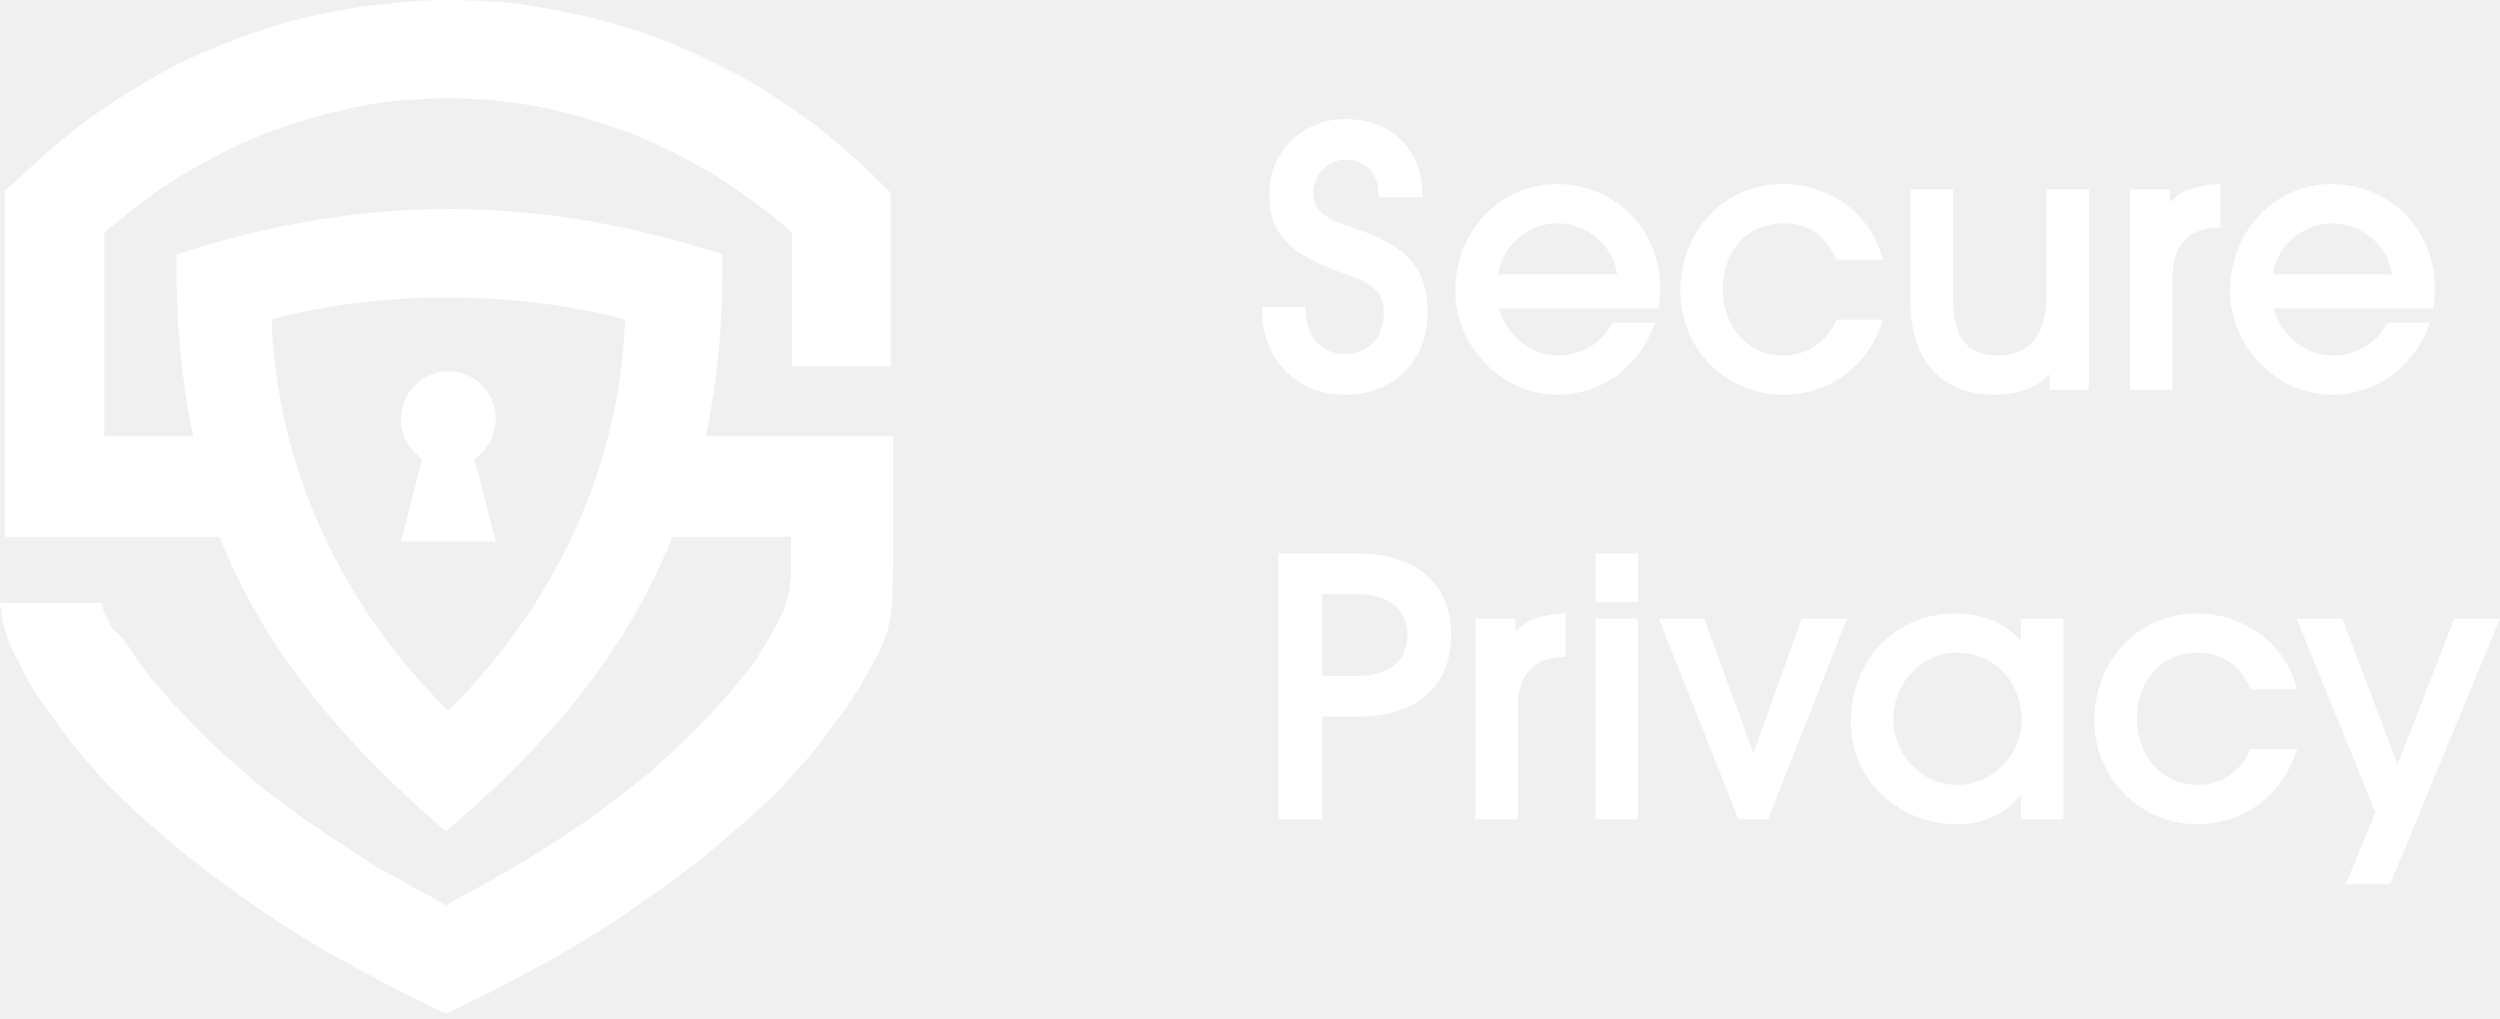
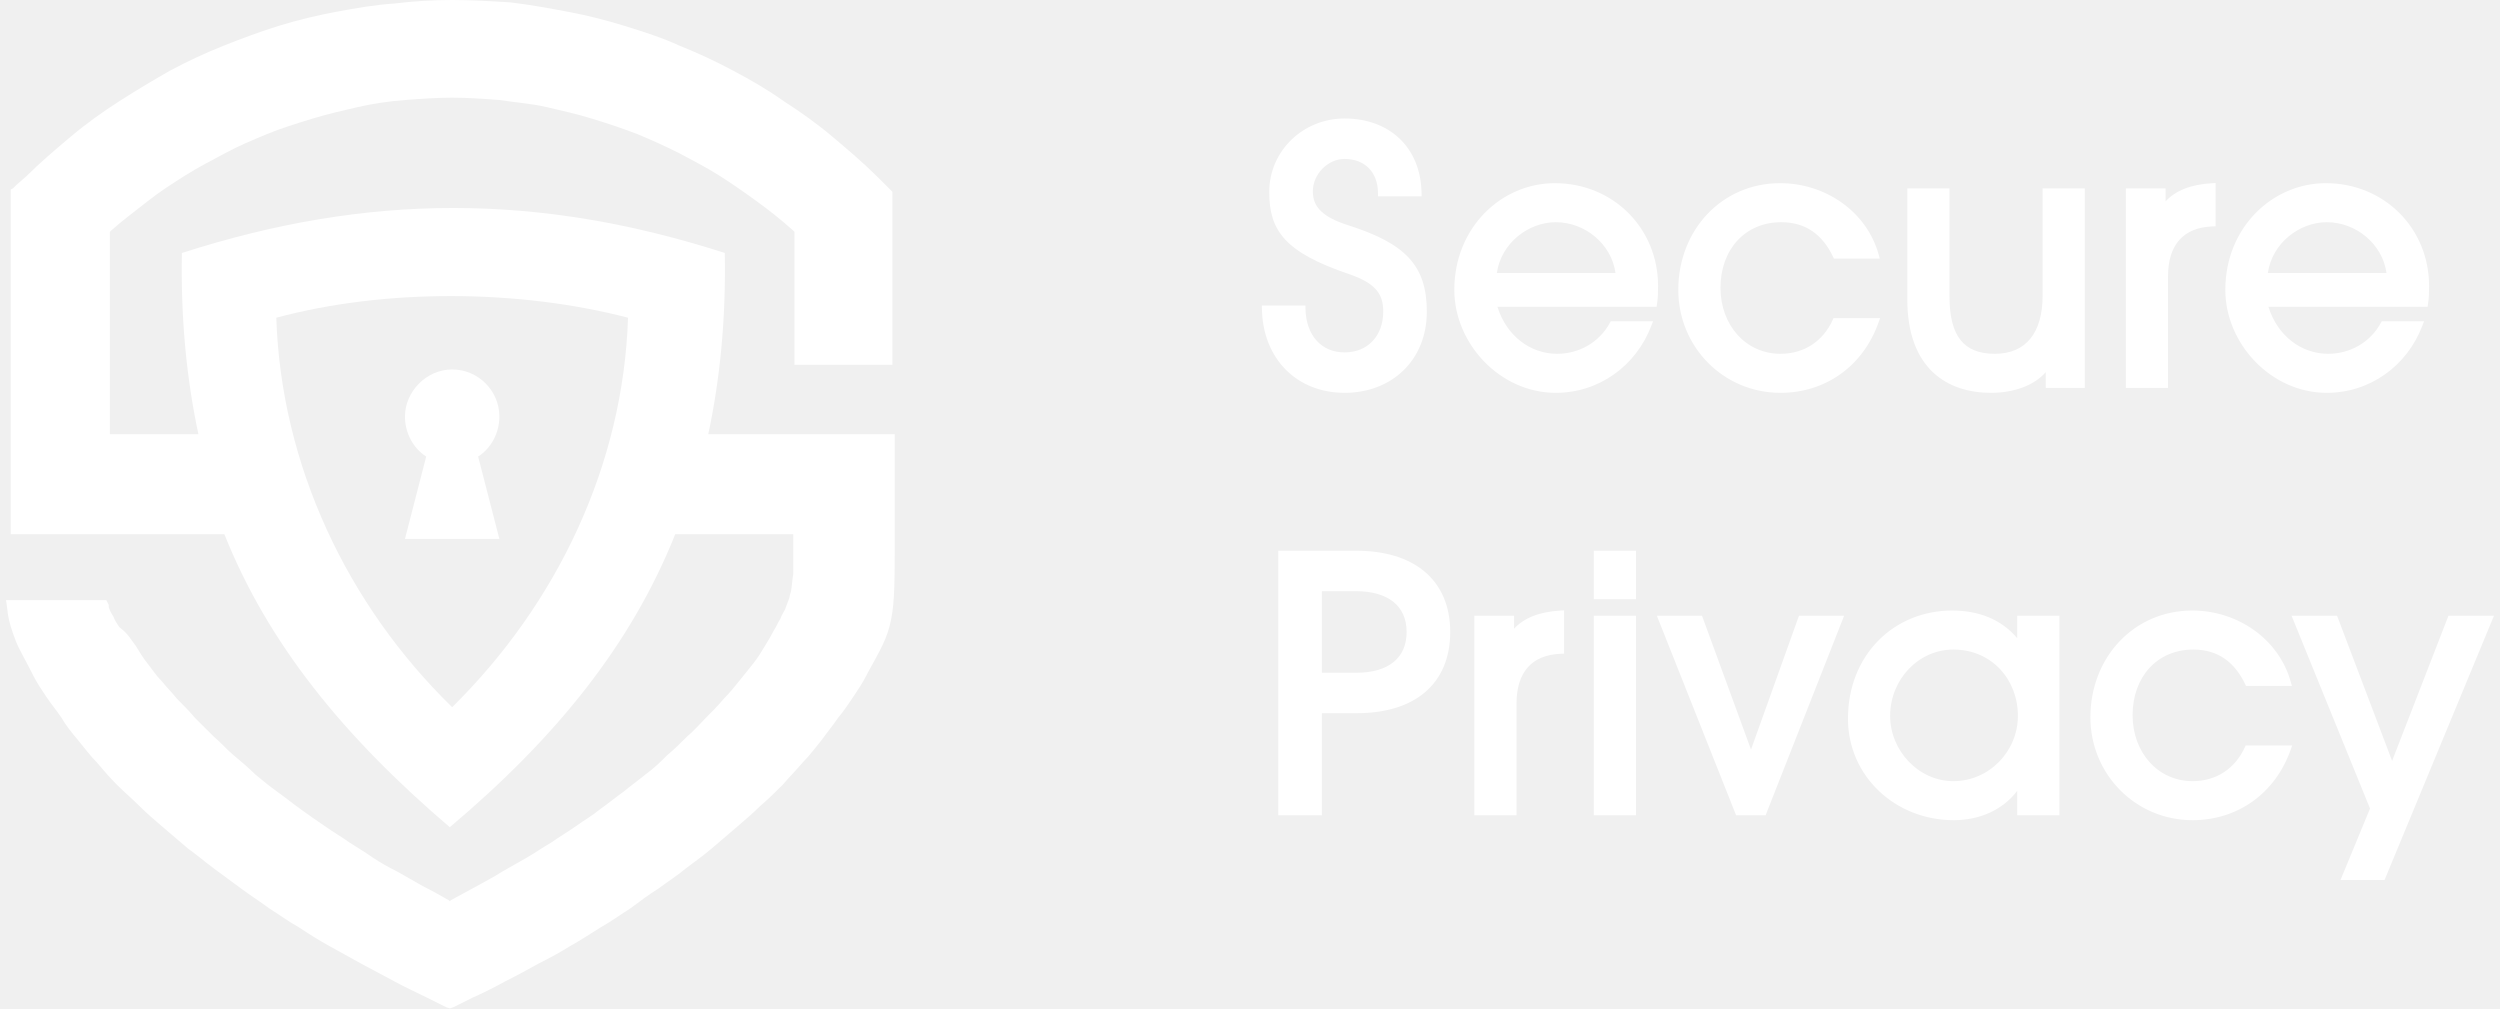
- <svg xmlns="http://www.w3.org/2000/svg" width="189" height="77" viewBox="0 0 189 77" fill="none">
-   <path fill-rule="evenodd" clip-rule="evenodd" d="M101.681 9C98.537 9 95.961 11.457 95.961 14.587C95.961 16.012 96.234 17.171 97.158 18.18C98.071 19.175 99.596 20 102.035 20.826C103.068 21.179 103.708 21.568 104.092 22.018C104.47 22.462 104.62 22.989 104.62 23.671C104.62 24.593 104.324 25.366 103.817 25.907C103.311 26.446 102.581 26.77 101.681 26.77C100.784 26.77 100.055 26.435 99.546 25.861C99.033 25.285 98.728 24.45 98.715 23.429L98.712 23.211H95.4L95.404 23.435C95.431 25.331 96.087 26.935 97.2 28.066C98.314 29.198 99.874 29.842 101.681 29.842C103.472 29.842 105.037 29.226 106.155 28.139C107.273 27.052 107.932 25.506 107.932 23.671C107.932 21.934 107.53 20.625 106.558 19.579C105.595 18.544 104.095 17.792 101.961 17.112C101.016 16.81 100.343 16.471 99.908 16.057C99.482 15.652 99.273 15.166 99.273 14.534C99.273 13.219 100.425 12.073 101.681 12.073C102.442 12.073 103.073 12.321 103.513 12.761C103.953 13.201 104.222 13.852 104.222 14.693V14.915H107.537L107.533 14.69C107.506 12.925 106.889 11.497 105.844 10.512C104.8 9.527 103.348 9 101.681 9ZM167.851 17.192V13.902L167.617 13.915C165.926 14.007 164.793 14.498 164.052 15.295V14.313H161.033V29.47H164.238V20.988C164.238 19.787 164.535 18.864 165.093 18.233C165.647 17.605 166.486 17.237 167.637 17.199L167.851 17.192ZM117.652 13.914C113.621 13.914 110.02 17.258 110.02 22.024C110.02 26.069 113.458 29.842 117.732 29.842C120.989 29.842 123.831 27.816 125.004 24.705L125.117 24.406H121.903L121.84 24.522C121.031 26.014 119.487 26.876 117.838 26.876C115.778 26.876 113.982 25.504 113.297 23.308H125.385L125.414 23.121C125.497 22.599 125.497 22.16 125.497 21.711V21.711V21.706C125.497 17.36 122.104 13.914 117.652 13.914ZM134.774 13.914C130.337 13.914 127.035 17.478 127.035 22.024C127.035 26.341 130.452 29.842 134.8 29.842C138.162 29.842 141.06 27.87 142.26 24.462L142.364 24.167H138.828L138.769 24.297C138.033 25.92 136.597 26.876 134.8 26.876C132.155 26.876 130.24 24.687 130.24 21.865C130.24 20.412 130.709 19.166 131.514 18.286C132.317 17.407 133.465 16.88 134.853 16.88C135.809 16.88 136.594 17.128 137.237 17.574C137.882 18.022 138.398 18.679 138.797 19.517L138.857 19.642H142.342L142.265 19.363C141.359 16.068 138.208 13.914 134.774 13.914ZM176.222 13.914C172.191 13.914 168.59 17.258 168.59 22.024C168.59 26.069 172.028 29.842 176.302 29.842C179.558 29.842 182.401 27.816 183.574 24.705L183.687 24.406H180.473L180.41 24.522C179.601 26.014 178.057 26.876 176.408 26.876C174.348 26.876 172.551 25.504 171.867 23.308H183.954L183.984 23.121C184.066 22.599 184.066 22.16 184.066 21.711V21.706C184.066 17.36 180.674 13.914 176.222 13.914ZM147.637 14.313H144.432V22.741C144.432 25.374 145.189 27.159 146.384 28.285C147.576 29.407 149.171 29.842 150.789 29.842C152.505 29.842 154.062 29.293 154.95 28.27V29.47H157.916V14.313H154.711V22.476C154.711 23.867 154.392 24.966 153.79 25.714C153.195 26.453 152.3 26.876 151.081 26.876C149.864 26.876 149.022 26.52 148.475 25.831C147.92 25.131 147.637 24.049 147.637 22.529V14.313ZM122.265 20.74H113.251C113.571 18.47 115.651 16.88 117.732 16.88C119.914 16.88 121.947 18.492 122.265 20.74ZM180.835 20.74H171.821C172.141 18.47 174.22 16.88 176.302 16.88C178.484 16.88 180.517 18.492 180.835 20.74ZM102.582 41.836H96.65V61.934H99.961V54.178H102.608C104.767 54.178 106.544 53.646 107.785 52.595C109.031 51.541 109.709 49.987 109.709 48.007C109.709 46.026 109.017 44.473 107.761 43.419C106.51 42.369 104.727 41.836 102.582 41.836ZM123.824 41.836H120.618V45.519H123.824V41.836ZM99.961 51.106V44.908H102.555C103.773 44.908 104.734 45.194 105.386 45.713C106.03 46.227 106.398 46.99 106.398 48.007C106.398 49.013 106.042 49.776 105.407 50.292C104.765 50.814 103.812 51.106 102.582 51.106H99.961ZM118.357 49.656V46.366L118.124 46.378C116.433 46.471 115.299 46.962 114.559 47.759V46.776H111.54V61.934H114.745V53.452C114.745 52.251 115.042 51.328 115.599 50.697C116.154 50.069 116.993 49.701 118.143 49.663L118.357 49.656ZM147.849 46.378C143.393 46.378 139.925 49.775 139.925 54.594C139.925 58.977 143.541 62.306 147.955 62.306C149.896 62.306 151.657 61.554 152.78 60.076V61.934H155.986V46.776H152.78V48.48C151.586 47.053 149.852 46.378 147.849 46.378ZM166.08 46.378C161.643 46.378 158.341 49.942 158.341 54.488C158.341 58.804 161.758 62.306 166.106 62.306C169.467 62.306 172.366 60.334 173.566 56.926L173.67 56.631H170.133L170.075 56.761C169.339 58.384 167.903 59.34 166.106 59.34C163.461 59.34 161.546 57.151 161.546 54.329C161.546 52.876 162.015 51.63 162.82 50.75C163.623 49.871 164.771 49.344 166.159 49.344C167.115 49.344 167.9 49.592 168.543 50.038C169.188 50.486 169.704 51.143 170.103 51.98L170.163 52.106H173.648L173.571 51.826C172.665 48.532 169.514 46.378 166.08 46.378ZM123.824 46.776H120.618V61.934H123.824V46.776ZM128.838 46.776H125.408L131.428 61.934H133.668L139.632 46.776H136.203L132.559 56.94L128.838 46.776ZM177.081 46.776H173.624L179.584 61.42L177.34 66.848H180.688L188.999 46.776H185.541L181.26 57.801L177.081 46.776ZM143.13 54.382C143.13 51.599 145.298 49.344 147.929 49.344C150.848 49.344 152.834 51.623 152.834 54.382C152.834 57.054 150.67 59.34 147.929 59.34C145.297 59.34 143.13 57.031 143.13 54.382Z" fill="white" />
-   <path fill-rule="evenodd" clip-rule="evenodd" d="M33.891 28.067C35.864 28.067 37.477 29.676 37.477 31.642C37.477 32.894 36.85 34.056 35.864 34.681L37.477 40.938H33.891H30.305L31.919 34.681C30.932 34.056 30.305 32.894 30.305 31.642C30.305 29.765 31.919 28.067 33.891 28.067Z" fill="white" />
-   <path d="M9.862 49.073C10.131 49.52 10.4 49.967 10.759 50.414C11.118 50.861 11.387 51.308 11.835 51.755C12.194 52.202 12.642 52.648 13.001 53.096C13.449 53.542 13.897 53.989 14.345 54.526C14.794 54.973 15.242 55.419 15.78 55.956C16.318 56.403 16.766 56.939 17.304 57.386C17.842 57.833 18.38 58.28 18.918 58.816C19.456 59.263 19.994 59.71 20.621 60.157C21.249 60.604 21.787 61.051 22.415 61.498C23.042 61.945 23.67 62.392 24.208 62.749C24.835 63.196 25.463 63.554 26.091 64.001C26.628 64.358 27.256 64.716 27.884 65.163C28.422 65.52 29.049 65.878 29.767 66.235C30.394 66.593 31.022 66.95 31.649 67.308C32.367 67.665 32.994 68.023 33.622 68.38L33.712 68.47L33.801 68.38C34.429 68.023 35.146 67.665 35.774 67.308C36.401 66.95 37.118 66.593 37.657 66.235C38.284 65.878 38.912 65.52 39.539 65.163C40.167 64.805 40.794 64.358 41.422 64.001C42.05 63.554 42.677 63.196 43.305 62.749C43.933 62.302 44.56 61.945 45.098 61.498C45.726 61.051 46.264 60.604 46.891 60.157C47.429 59.71 48.057 59.263 48.595 58.816C49.222 58.369 49.76 57.833 50.209 57.386C50.747 56.939 51.285 56.403 51.733 55.956C52.271 55.509 52.719 54.973 53.167 54.526C53.616 54.079 54.064 53.632 54.512 53.096C54.961 52.648 55.319 52.202 55.678 51.755C56.036 51.308 56.395 50.861 56.754 50.414C57.112 49.967 57.381 49.52 57.65 49.073C57.919 48.626 58.188 48.179 58.368 47.822C58.547 47.553 58.636 47.285 58.816 47.017C58.906 46.749 59.085 46.481 59.175 46.302C59.264 46.034 59.354 45.855 59.444 45.587C59.533 45.408 59.533 45.14 59.623 44.961C59.712 44.514 59.712 44.067 59.802 43.62C59.802 43.174 59.802 42.727 59.802 42.19V41.922V41.833C59.802 41.565 59.802 41.386 59.802 41.297C59.802 41.118 59.802 40.939 59.802 40.76V40.581H50.836C47.519 48.894 41.87 55.956 33.712 62.839C25.642 55.956 19.904 48.894 16.587 40.581H7.8H7.262H4.035H3.497H0.897H0.359V40.045V16V15.017V14.659V14.391L0.538 14.302L0.807 14.034L1.524 13.408C2.6 12.335 3.766 11.352 4.931 10.369C6.097 9.386 7.352 8.492 8.607 7.687C9.862 6.883 11.207 6.078 12.463 5.363C13.807 4.648 15.152 4.022 16.497 3.486C17.842 2.95 19.276 2.413 20.711 1.966C22.146 1.52 23.67 1.162 25.104 0.894C26.539 0.626 28.063 0.358 29.498 0.268C30.932 0.089 32.456 0 33.891 0C35.325 0 36.85 0.089 38.284 0.179C39.808 0.358 41.243 0.626 42.677 0.894C44.112 1.162 45.546 1.52 46.981 1.966C48.416 2.413 49.85 2.86 51.195 3.486C52.54 4.022 53.885 4.648 55.23 5.363C56.574 6.078 57.83 6.793 59.085 7.687C60.34 8.492 61.595 9.386 62.761 10.369C63.926 11.352 65.092 12.335 66.168 13.408L66.885 14.123L67.154 14.391L67.333 14.57V14.838V15.196V16.179V27.352V27.71H66.795H60.43H59.892V27.173V17.698V17.609L59.802 17.52C58.906 16.715 58.009 16 57.023 15.285C56.036 14.57 55.14 13.944 54.154 13.319C53.167 12.693 52.092 12.156 51.105 11.62C50.029 11.084 49.043 10.637 47.967 10.19C46.802 9.743 45.726 9.386 44.56 9.028C43.395 8.67 42.229 8.402 41.063 8.134C39.898 7.866 38.643 7.777 37.477 7.598C36.312 7.508 35.056 7.419 33.891 7.419C32.725 7.419 31.47 7.508 30.305 7.598C29.139 7.687 27.884 7.866 26.718 8.134C25.553 8.402 24.387 8.67 23.221 9.028C22.056 9.386 20.89 9.743 19.814 10.19C18.739 10.637 17.663 11.084 16.676 11.62C15.69 12.156 14.614 12.693 13.628 13.319C12.642 13.944 11.656 14.57 10.759 15.285C9.862 16 8.876 16.715 7.98 17.52L7.89 17.609V17.698V32.983H14.614C13.718 28.782 13.269 24.224 13.359 19.218C27.525 14.659 40.436 14.659 54.602 19.218C54.692 24.224 54.243 28.782 53.347 32.983H60.071H60.609H66.975H67.513V33.52V40.581C67.513 43.978 67.513 45.676 67.244 47.017C66.975 48.447 66.437 49.341 65.451 51.129L65.361 51.308C65.092 51.844 64.733 52.38 64.375 52.917C64.016 53.453 63.657 53.989 63.209 54.526C62.85 55.062 62.402 55.598 61.954 56.224C61.506 56.76 61.057 57.386 60.519 57.922C60.071 58.459 59.533 58.995 58.995 59.621C58.457 60.157 57.919 60.693 57.292 61.23C56.754 61.766 56.126 62.302 55.498 62.839C54.871 63.375 54.243 63.911 53.616 64.448C52.988 64.984 52.361 65.431 51.643 65.967C51.016 66.503 50.298 66.95 49.581 67.487C48.864 67.934 48.147 68.47 47.429 69.006C46.712 69.453 45.995 69.99 45.188 70.436C44.471 70.883 43.664 71.42 42.857 71.867C42.139 72.314 41.333 72.76 40.436 73.207C39.629 73.654 38.822 74.101 37.925 74.548C37.118 74.995 36.222 75.442 35.415 75.8L34.339 76.336L33.98 76.515L33.712 76.604L33.443 76.515L33.084 76.336L32.008 75.8C31.111 75.353 30.305 74.995 29.498 74.548C28.691 74.101 27.794 73.654 26.987 73.207C26.18 72.76 25.373 72.314 24.566 71.867C23.759 71.42 23.042 70.973 22.235 70.436C21.428 69.99 20.711 69.453 19.994 69.006C19.276 68.47 18.559 68.023 17.842 67.487C17.125 66.95 16.497 66.503 15.78 65.967C15.063 65.431 14.435 64.894 13.807 64.448C13.18 63.911 12.552 63.375 11.925 62.839C11.297 62.302 10.669 61.766 10.131 61.23C9.593 60.693 8.966 60.157 8.428 59.621C7.89 59.084 7.352 58.459 6.904 57.922C6.366 57.386 5.917 56.76 5.469 56.224C5.021 55.688 4.573 55.151 4.214 54.526C3.855 53.989 3.407 53.453 3.048 52.917C2.69 52.38 2.331 51.844 2.062 51.308L1.972 51.129C1.435 50.056 0.986 49.341 0.717 48.626C0.448 47.911 0.179 47.196 0.09 46.213L0 45.587H0.628H7.262H7.621L7.8 45.945V46.034V46.123C7.89 46.392 7.98 46.57 8.159 46.838C8.249 47.107 8.428 47.375 8.607 47.643C9.324 48.179 9.504 48.626 9.862 49.073ZM47.25 24.134C39.001 21.989 28.87 21.9 20.532 24.134C20.89 35.308 25.911 45.945 33.891 53.721C41.87 45.855 46.891 35.308 47.25 24.134Z" fill="white" />
+ <svg xmlns="http://www.w3.org/2000/svg" width="119" height="48" viewBox="0 0 119 48" fill="none">
+   <path fill-rule="evenodd" clip-rule="evenodd" d="M64 5.64C62.03 5.64 60.416 7.179 60.416 9.14C60.416 10.033 60.587 10.759 61.166 11.391C61.738 12.015 62.694 12.532 64.222 13.05C64.869 13.271 65.27 13.514 65.511 13.797C65.748 14.075 65.842 14.405 65.842 14.832C65.842 15.41 65.656 15.894 65.338 16.233C65.022 16.571 64.564 16.774 64 16.774C63.438 16.774 62.981 16.564 62.662 16.205C62.341 15.844 62.149 15.32 62.141 14.681L62.14 14.544H60.065L60.067 14.684C60.084 15.873 60.495 16.878 61.192 17.586C61.891 18.295 62.867 18.699 64 18.699C65.122 18.699 66.103 18.313 66.803 17.632C67.504 16.951 67.917 15.982 67.917 14.832C67.917 13.744 67.665 12.924 67.056 12.268C66.452 11.62 65.513 11.149 64.175 10.722C63.583 10.533 63.162 10.321 62.889 10.061C62.622 9.808 62.491 9.503 62.491 9.107C62.491 8.283 63.213 7.565 64 7.565C64.477 7.565 64.872 7.721 65.148 7.996C65.424 8.272 65.592 8.68 65.592 9.207V9.346H67.669L67.667 9.205C67.65 8.099 67.263 7.204 66.608 6.587C65.954 5.97 65.044 5.64 64 5.64ZM105.462 10.772V8.711L105.316 8.719C104.256 8.777 103.546 9.085 103.082 9.584V8.968H101.19V18.466H103.198V13.151C103.198 12.399 103.384 11.82 103.734 11.425C104.081 11.032 104.607 10.801 105.328 10.777L105.462 10.772ZM74.007 8.719C71.482 8.719 69.225 10.814 69.225 13.8C69.225 16.335 71.379 18.699 74.057 18.699C76.098 18.699 77.879 17.429 78.614 15.48L78.685 15.293H76.671L76.632 15.365C76.124 16.3 75.157 16.841 74.124 16.841C72.833 16.841 71.707 15.981 71.279 14.605H78.853L78.871 14.488C78.923 14.161 78.923 13.885 78.923 13.604V13.604V13.601C78.923 10.878 76.797 8.719 74.007 8.719ZM84.736 8.719C81.956 8.719 79.887 10.952 79.887 13.8C79.887 16.505 82.028 18.699 84.752 18.699C86.859 18.699 88.675 17.463 89.427 15.328L89.492 15.143H87.276L87.239 15.224C86.778 16.241 85.878 16.841 84.752 16.841C83.095 16.841 81.895 15.469 81.895 13.7C81.895 12.79 82.189 12.009 82.693 11.458C83.196 10.907 83.916 10.577 84.786 10.577C85.384 10.577 85.876 10.732 86.279 11.012C86.684 11.293 87.007 11.704 87.257 12.229L87.294 12.308H89.478L89.43 12.133C88.862 10.068 86.888 8.719 84.736 8.719ZM110.707 8.719C108.182 8.719 105.925 10.814 105.925 13.8C105.925 16.335 108.079 18.699 110.757 18.699C112.798 18.699 114.579 17.429 115.314 15.48L115.385 15.293H113.371L113.331 15.365C112.824 16.3 111.857 16.841 110.824 16.841C109.533 16.841 108.407 15.981 107.978 14.605H115.552L115.571 14.488C115.623 14.161 115.623 13.885 115.623 13.604V13.601C115.623 10.878 113.497 8.719 110.707 8.719ZM92.796 8.968H90.788V14.25C90.788 15.899 91.262 17.018 92.011 17.723C92.758 18.427 93.757 18.699 94.771 18.699C95.846 18.699 96.822 18.355 97.378 17.714V18.466H99.237V8.968H97.228V14.083C97.228 14.955 97.029 15.644 96.652 16.112C96.278 16.576 95.718 16.841 94.954 16.841C94.192 16.841 93.664 16.617 93.321 16.186C92.973 15.747 92.796 15.069 92.796 14.117V8.968ZM76.898 12.996H71.25C71.451 11.573 72.753 10.577 74.057 10.577C75.425 10.577 76.699 11.587 76.898 12.996ZM113.598 12.996H107.95C108.15 11.573 109.453 10.577 110.757 10.577C112.124 10.577 113.398 11.587 113.598 12.996ZM64.564 26.215H60.847V38.808H62.922V33.948H64.581C65.933 33.948 67.047 33.615 67.824 32.956C68.605 32.295 69.03 31.322 69.03 30.082C69.03 28.84 68.596 27.867 67.809 27.206C67.026 26.549 65.908 26.215 64.564 26.215ZM77.874 26.215H75.866V28.523H77.874V26.215ZM62.922 32.023V28.14H64.547C65.31 28.14 65.912 28.319 66.321 28.644C66.725 28.966 66.955 29.445 66.955 30.082C66.955 30.712 66.732 31.19 66.334 31.514C65.932 31.841 65.335 32.023 64.564 32.023H62.922ZM74.449 31.114V29.053L74.303 29.061C73.243 29.119 72.533 29.427 72.069 29.926V29.31H70.177V38.808H72.186V33.493C72.186 32.741 72.372 32.162 72.721 31.767C73.068 31.374 73.594 31.143 74.315 31.119L74.449 31.114ZM92.928 29.061C90.136 29.061 87.963 31.189 87.963 34.209C87.963 36.956 90.229 39.041 92.995 39.041C94.211 39.041 95.315 38.57 96.019 37.644V38.808H98.027V29.31H96.019V30.378C95.27 29.484 94.184 29.061 92.928 29.061ZM104.352 29.061C101.572 29.061 99.503 31.294 99.503 34.142C99.503 36.847 101.644 39.041 104.368 39.041C106.474 39.041 108.291 37.806 109.043 35.67L109.108 35.485H106.892L106.855 35.567C106.394 36.584 105.494 37.183 104.368 37.183C102.711 37.183 101.511 35.811 101.511 34.043C101.511 33.132 101.805 32.352 102.309 31.8C102.812 31.25 103.532 30.919 104.402 30.919C105 30.919 105.492 31.075 105.895 31.354C106.299 31.635 106.622 32.047 106.873 32.571L106.91 32.65H109.094L109.046 32.475C108.478 30.411 106.504 29.061 104.352 29.061ZM77.874 29.31H75.866V38.808H77.874V29.31ZM81.016 29.31H78.867L82.639 38.808H84.043L87.78 29.31H85.631L83.348 35.679L81.016 29.31ZM111.245 29.31H109.079L112.813 38.486L111.408 41.887H113.505L118.713 29.31H116.546L113.864 36.219L111.245 29.31ZM89.971 34.076C89.971 32.332 91.33 30.919 92.978 30.919C94.808 30.919 96.052 32.347 96.052 34.076C96.052 35.75 94.696 37.183 92.978 37.183C91.329 37.183 89.971 35.736 89.971 34.076Z" fill="white" />
+   <path fill-rule="evenodd" clip-rule="evenodd" d="M21.523 17.586C22.759 17.586 23.77 18.595 23.77 19.827C23.77 20.611 23.377 21.339 22.759 21.731L23.77 25.652H21.523H19.276L20.287 21.731C19.669 21.339 19.276 20.611 19.276 19.827C19.276 18.651 20.287 17.586 21.523 17.586Z" fill="white" />
+   <path d="M6.467 30.749C6.635 31.029 6.804 31.309 7.028 31.589C7.253 31.869 7.422 32.149 7.703 32.429C7.927 32.709 8.208 32.989 8.433 33.27C8.714 33.55 8.995 33.83 9.276 34.166C9.557 34.446 9.837 34.726 10.175 35.062C10.512 35.342 10.793 35.678 11.13 35.958C11.467 36.238 11.804 36.518 12.141 36.854C12.478 37.134 12.815 37.414 13.208 37.694C13.601 37.974 13.939 38.254 14.332 38.534C14.725 38.815 15.118 39.094 15.455 39.319C15.849 39.599 16.242 39.823 16.635 40.103C16.972 40.327 17.366 40.551 17.759 40.831C18.096 41.055 18.489 41.279 18.939 41.503C19.332 41.727 19.725 41.951 20.118 42.175C20.568 42.399 20.961 42.623 21.354 42.847L21.41 42.903L21.467 42.847C21.86 42.623 22.309 42.399 22.703 42.175C23.096 41.951 23.545 41.727 23.882 41.503C24.276 41.279 24.669 41.055 25.062 40.831C25.455 40.607 25.849 40.327 26.242 40.103C26.635 39.823 27.029 39.599 27.422 39.319C27.815 39.038 28.208 38.815 28.545 38.534C28.939 38.254 29.276 37.974 29.669 37.694C30.006 37.414 30.399 37.134 30.736 36.854C31.13 36.574 31.467 36.238 31.748 35.958C32.085 35.678 32.422 35.342 32.703 35.062C33.04 34.782 33.321 34.446 33.602 34.166C33.882 33.886 34.163 33.606 34.444 33.27C34.725 32.989 34.95 32.709 35.175 32.429C35.399 32.149 35.624 31.869 35.849 31.589C36.073 31.309 36.242 31.029 36.41 30.749C36.579 30.469 36.748 30.189 36.86 29.965C36.972 29.797 37.029 29.629 37.141 29.461C37.197 29.293 37.309 29.125 37.366 29.013C37.422 28.845 37.478 28.733 37.534 28.565C37.59 28.453 37.59 28.285 37.647 28.173C37.703 27.893 37.703 27.613 37.759 27.333C37.759 27.052 37.759 26.773 37.759 26.436V26.268V26.212C37.759 26.044 37.759 25.932 37.759 25.876C37.759 25.764 37.759 25.652 37.759 25.54V25.428H32.141C30.062 30.637 26.523 35.062 21.41 39.375C16.354 35.062 12.759 30.637 10.68 25.428H5.175H4.837H2.815H2.478H0.849H0.512V25.092V10.026V9.41V9.186V9.018L0.624 8.961L0.793 8.793L1.242 8.401C1.916 7.729 2.646 7.113 3.377 6.497C4.107 5.881 4.894 5.321 5.68 4.817C6.467 4.313 7.309 3.809 8.096 3.361C8.939 2.912 9.781 2.52 10.624 2.184C11.467 1.848 12.366 1.512 13.264 1.232C14.163 0.952 15.118 0.728 16.017 0.56C16.916 0.392 17.871 0.224 18.77 0.168C19.669 0.056 20.624 0 21.523 0C22.422 0 23.377 0.056 24.276 0.112C25.231 0.224 26.13 0.392 27.029 0.56C27.927 0.728 28.826 0.952 29.725 1.232C30.624 1.512 31.523 1.792 32.366 2.184C33.208 2.52 34.051 2.912 34.894 3.361C35.736 3.809 36.523 4.257 37.309 4.817C38.096 5.321 38.882 5.881 39.613 6.497C40.343 7.113 41.073 7.729 41.748 8.401L42.197 8.849L42.366 9.018L42.478 9.13V9.298V9.522V10.138V17.139V17.363H42.141H38.152H37.815V17.027V11.09V11.034L37.759 10.978C37.197 10.474 36.635 10.026 36.017 9.578C35.399 9.13 34.837 8.737 34.219 8.345C33.602 7.953 32.927 7.617 32.309 7.281C31.635 6.945 31.017 6.665 30.343 6.385C29.613 6.105 28.939 5.881 28.208 5.657C27.478 5.433 26.748 5.265 26.017 5.097C25.287 4.929 24.5 4.873 23.77 4.761C23.04 4.705 22.253 4.649 21.523 4.649C20.793 4.649 20.006 4.705 19.276 4.761C18.545 4.817 17.759 4.929 17.029 5.097C16.298 5.265 15.568 5.433 14.838 5.657C14.107 5.881 13.377 6.105 12.703 6.385C12.028 6.665 11.354 6.945 10.736 7.281C10.118 7.617 9.444 7.953 8.826 8.345C8.208 8.737 7.59 9.13 7.028 9.578C6.467 10.026 5.849 10.474 5.287 10.978L5.231 11.034V11.09V20.667H9.444C8.882 18.035 8.601 15.178 8.658 12.042C17.534 9.186 25.624 9.186 34.5 12.042C34.557 15.178 34.276 18.035 33.714 20.667H37.927H38.264H42.253H42.59V21.003V25.428C42.59 27.557 42.59 28.621 42.422 29.461C42.253 30.357 41.916 30.917 41.298 32.037L41.242 32.149C41.073 32.485 40.849 32.822 40.624 33.157C40.399 33.494 40.175 33.83 39.894 34.166C39.669 34.502 39.388 34.838 39.107 35.23C38.826 35.566 38.545 35.958 38.208 36.294C37.927 36.63 37.59 36.966 37.253 37.358C36.916 37.694 36.579 38.03 36.186 38.366C35.849 38.702 35.455 39.038 35.062 39.375C34.669 39.711 34.276 40.047 33.882 40.383C33.489 40.719 33.096 40.999 32.647 41.335C32.253 41.671 31.804 41.951 31.354 42.287C30.905 42.567 30.455 42.903 30.006 43.239C29.557 43.519 29.107 43.855 28.602 44.135C28.152 44.415 27.646 44.752 27.141 45.032C26.691 45.312 26.186 45.592 25.624 45.872C25.118 46.152 24.613 46.432 24.051 46.712C23.545 46.992 22.983 47.272 22.478 47.496L21.804 47.832L21.579 47.944L21.41 48L21.242 47.944L21.017 47.832L20.343 47.496C19.781 47.216 19.276 46.992 18.77 46.712C18.264 46.432 17.703 46.152 17.197 45.872C16.691 45.592 16.186 45.312 15.68 45.032C15.175 44.752 14.725 44.471 14.22 44.135C13.714 43.855 13.264 43.519 12.815 43.239C12.366 42.903 11.916 42.623 11.467 42.287C11.017 41.951 10.624 41.671 10.175 41.335C9.725 40.999 9.332 40.663 8.939 40.383C8.545 40.047 8.152 39.711 7.759 39.375C7.366 39.038 6.972 38.702 6.635 38.366C6.298 38.03 5.905 37.694 5.568 37.358C5.231 37.022 4.894 36.63 4.613 36.294C4.276 35.958 3.995 35.566 3.714 35.23C3.433 34.894 3.152 34.558 2.927 34.166C2.703 33.83 2.422 33.494 2.197 33.157C1.972 32.822 1.748 32.485 1.579 32.149L1.523 32.037C1.186 31.365 0.905 30.917 0.736 30.469C0.568 30.021 0.399 29.573 0.343 28.957L0.287 28.565H0.68H4.837H5.062L5.175 28.789V28.845V28.901C5.231 29.069 5.287 29.181 5.399 29.349C5.455 29.517 5.568 29.685 5.68 29.853C6.13 30.189 6.242 30.469 6.467 30.749ZM29.894 15.123C24.725 13.778 18.377 13.722 13.152 15.123C13.377 22.124 16.523 28.789 21.523 33.662C26.523 28.733 29.669 22.124 29.894 15.123Z" fill="white" />
</svg>
